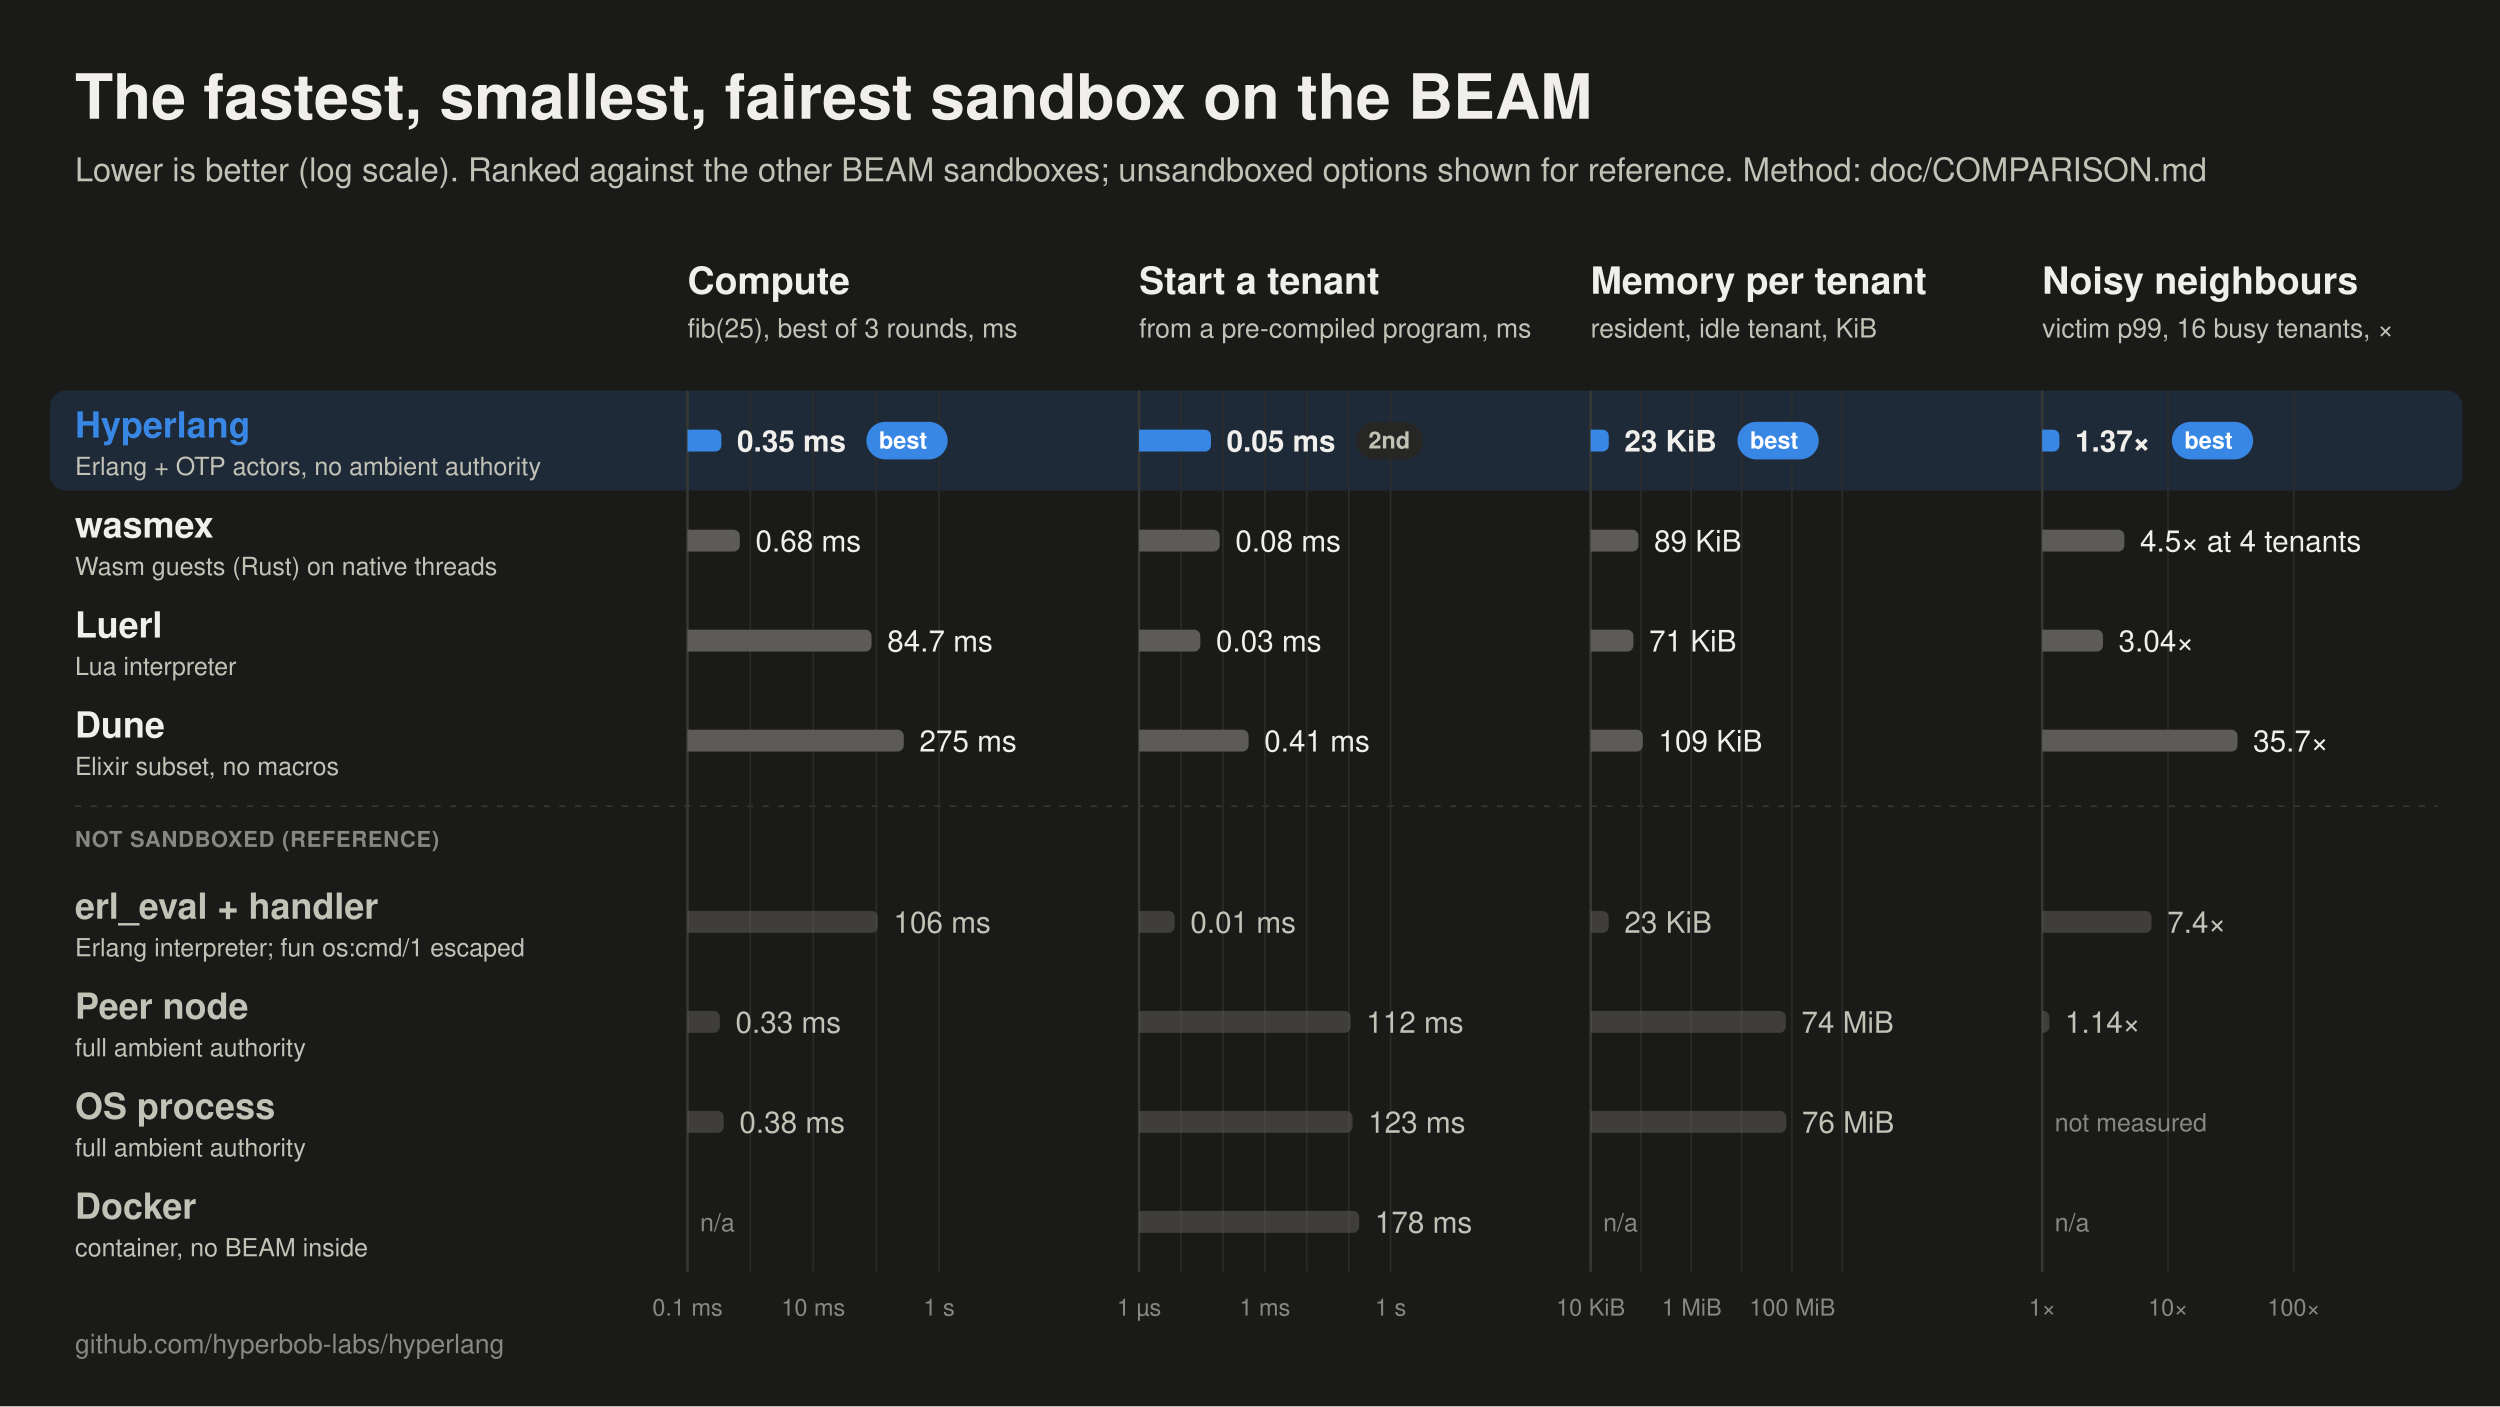
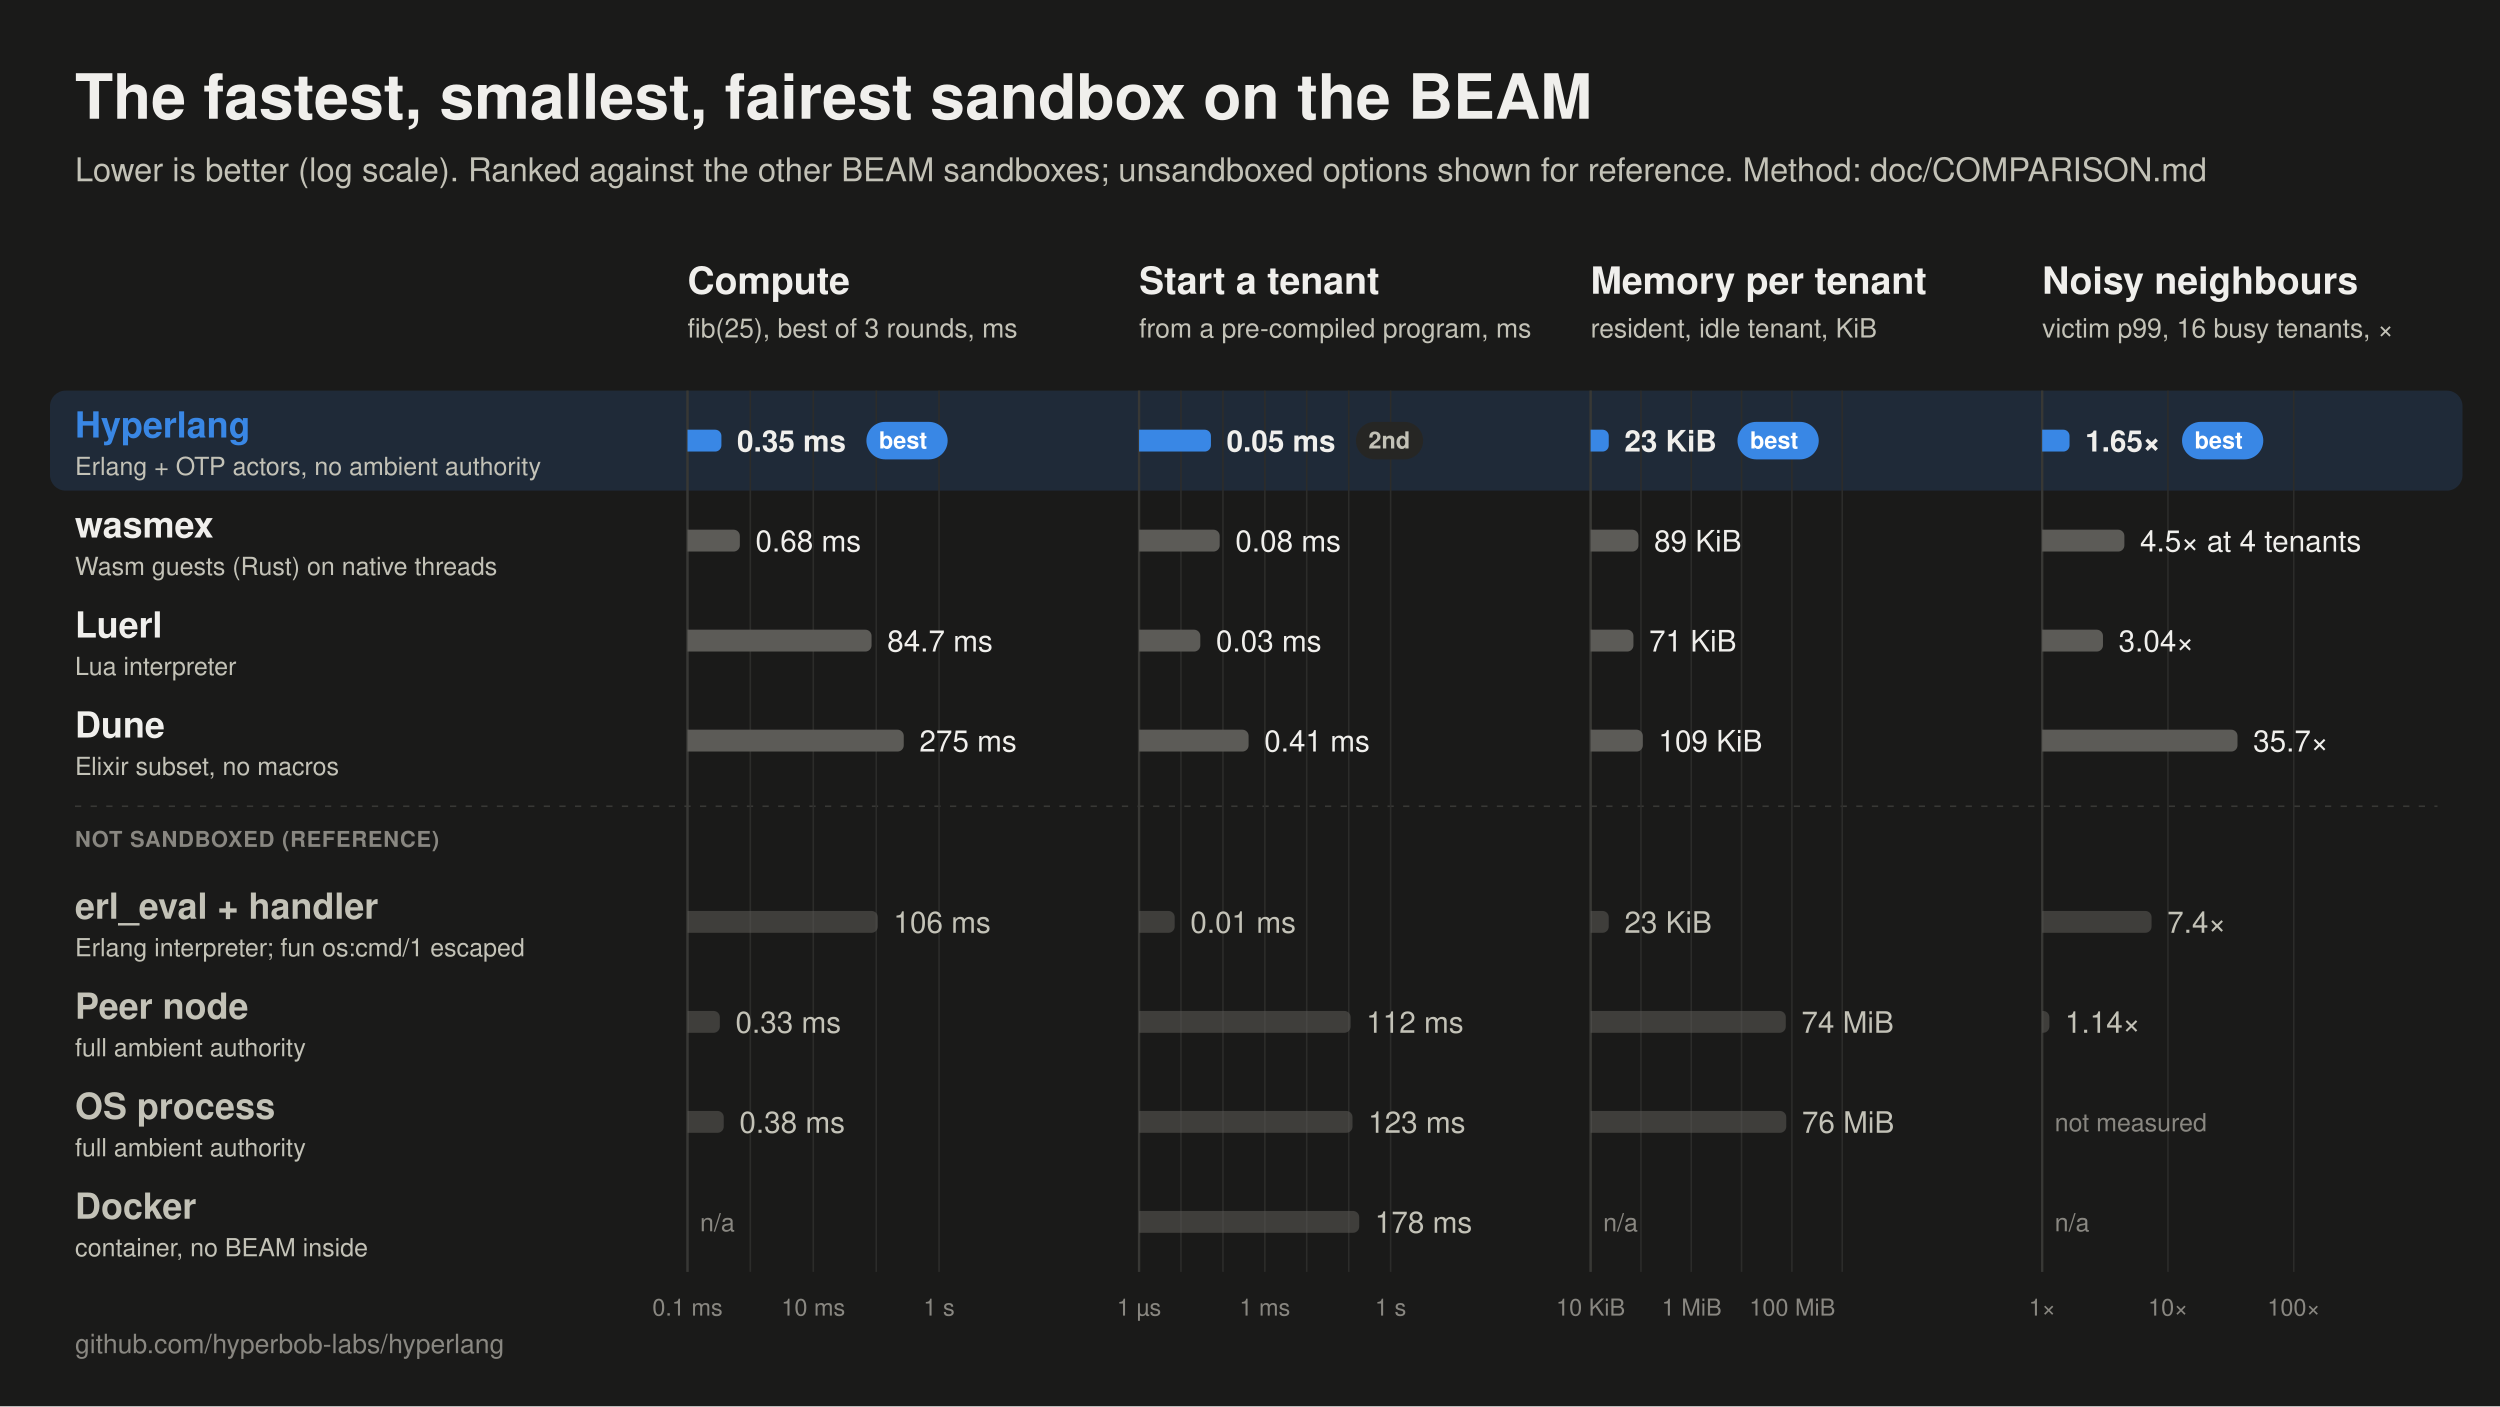
<svg xmlns="http://www.w3.org/2000/svg" width="1600" height="900" viewBox="0 0 1600 900" font-family="system-ui, -apple-system, 'Segoe UI', Helvetica, Arial, sans-serif" role="img" aria-labelledby="t d">
  <rect width="1600" height="900" fill="#1a1a19" />
  <text x="48" y="76" font-size="40" font-weight="650" fill="#f0efec">The fastest, smallest, fairest sandbox on the BEAM</text>
  <text x="48" y="116" font-size="21" fill="#c3c2b7">Lower is better (log scale). Ranked against the other BEAM sandboxes; unsandboxed options shown for reference. Method: doc/COMPARISON.md</text>
  <rect x="32" y="250" width="1544" height="64" rx="10" fill="#1f2a38" />
  <text x="48" y="280" font-size="23" font-weight="700" fill="#3987e5">Hyperlang</text>
  <text x="48" y="304" font-size="16" fill="#c3c2b7">Erlang + OTP actors, no ambient authority</text>
  <text x="48" y="344" font-size="23" font-weight="600" fill="#f0efec">wasmex</text>
  <text x="48" y="368" font-size="16" fill="#c3c2b7">Wasm guests (Rust) on native threads</text>
  <text x="48" y="408" font-size="23" font-weight="600" fill="#f0efec">Luerl</text>
  <text x="48" y="432" font-size="16" fill="#c3c2b7">Lua interpreter</text>
  <text x="48" y="472" font-size="23" font-weight="600" fill="#f0efec">Dune</text>
  <text x="48" y="496" font-size="16" fill="#c3c2b7">Elixir subset, no macros</text>
  <line x1="48" y1="516.0" x2="1560" y2="516.0" stroke="#383835" stroke-width="1" stroke-dasharray="4 6" />
  <text x="48" y="542.0" font-size="14" font-weight="600" fill="#898781" letter-spacing="0.5">NOT SANDBOXED (REFERENCE)</text>
  <text x="48" y="588" font-size="23" font-weight="600" fill="#c3c2b7">erl_eval + handler</text>
  <text x="48" y="612" font-size="16" fill="#c3c2b7">Erlang interpreter; fun os:cmd/1 escaped</text>
  <text x="48" y="652" font-size="23" font-weight="600" fill="#c3c2b7">Peer node</text>
  <text x="48" y="676" font-size="16" fill="#c3c2b7">full ambient authority</text>
  <text x="48" y="716" font-size="23" font-weight="600" fill="#c3c2b7">OS process</text>
  <text x="48" y="740" font-size="16" fill="#c3c2b7">full ambient authority</text>
  <text x="48" y="780" font-size="23" font-weight="600" fill="#c3c2b7">Docker</text>
  <text x="48" y="804" font-size="16" fill="#c3c2b7">container, no BEAM inside</text>
  <text x="440.0" y="188" font-size="24" font-weight="650" fill="#f0efec">Compute</text>
  <text x="440.0" y="216" font-size="17" fill="#c3c2b7">fib(25), best of 3 rounds, ms</text>
  <line x1="440.0" y1="250" x2="440.0" y2="814" stroke="#2c2c2a" stroke-width="1" />
  <line x1="480.2" y1="250" x2="480.2" y2="814" stroke="#2c2c2a" stroke-width="1" />
  <line x1="520.5" y1="250" x2="520.5" y2="814" stroke="#2c2c2a" stroke-width="1" />
  <line x1="560.8" y1="250" x2="560.8" y2="814" stroke="#2c2c2a" stroke-width="1" />
  <line x1="601.0" y1="250" x2="601.0" y2="814" stroke="#2c2c2a" stroke-width="1" />
  <text x="440.0" y="842" font-size="15" fill="#898781" text-anchor="middle">0.1 ms</text>
  <text x="520.5" y="842" font-size="15" fill="#898781" text-anchor="middle">10 ms</text>
  <text x="601.0" y="842" font-size="15" fill="#898781" text-anchor="middle">1 s</text>
  <line x1="440.0" y1="250" x2="440.0" y2="814" stroke="#383835" stroke-width="1.5" />
  <path d="M440.0,275.0 h17.7 a4,4 0 0 1 4,4 v6 a4,4 0 0 1 -4,4 h-17.7 z" fill="#3987e5" opacity="1" />
  <text x="471.7" y="289.0" font-size="19" font-weight="700" fill="#f0efec">0.35 ms</text>
  <rect x="554.5" y="270.0" width="52" height="24" rx="12" fill="#3987e5" />
  <text x="562.5" y="287.0" font-size="15" font-weight="700" fill="#ffffff">best</text>
  <path d="M440.0,339.0 h29.5 a4,4 0 0 1 4,4 v6 a4,4 0 0 1 -4,4 h-29.5 z" fill="#5c5b57" opacity="1" />
  <text x="483.5" y="353.0" font-size="19" font-weight="500" fill="#f0efec">0.68 ms</text>
  <path d="M440.0,403.0 h113.8 a4,4 0 0 1 4,4 v6 a4,4 0 0 1 -4,4 h-113.8 z" fill="#5c5b57" opacity="1" />
  <text x="567.8" y="417.0" font-size="19" font-weight="500" fill="#f0efec">84.7 ms</text>
  <path d="M440.0,467.0 h134.4 a4,4 0 0 1 4,4 v6 a4,4 0 0 1 -4,4 h-134.4 z" fill="#5c5b57" opacity="1" />
  <text x="588.4" y="481.0" font-size="19" font-weight="500" fill="#f0efec">275 ms</text>
  <path d="M440.0,583.0 h117.8 a4,4 0 0 1 4,4 v6 a4,4 0 0 1 -4,4 h-117.8 z" fill="#5c5b57" opacity="0.55" />
  <text x="571.8" y="597.0" font-size="19" font-weight="500" fill="#c3c2b7">106 ms</text>
  <path d="M440.0,647.0 h16.7 a4,4 0 0 1 4,4 v6 a4,4 0 0 1 -4,4 h-16.7 z" fill="#5c5b57" opacity="0.55" />
  <text x="470.7" y="661.0" font-size="19" font-weight="500" fill="#c3c2b7">0.33 ms</text>
  <path d="M440.0,711.0 h19.2 a4,4 0 0 1 4,4 v6 a4,4 0 0 1 -4,4 h-19.2 z" fill="#5c5b57" opacity="0.55" />
  <text x="473.2" y="725.0" font-size="19" font-weight="500" fill="#c3c2b7">0.38 ms</text>
  <text x="448.0" y="788.0" font-size="16" fill="#898781">n/a</text>
  <text x="729.0" y="188" font-size="24" font-weight="650" fill="#f0efec">Start a tenant</text>
  <text x="729.0" y="216" font-size="17" fill="#c3c2b7">from a pre-compiled program, ms</text>
  <line x1="729.0" y1="250" x2="729.0" y2="814" stroke="#2c2c2a" stroke-width="1" />
  <line x1="755.8" y1="250" x2="755.8" y2="814" stroke="#2c2c2a" stroke-width="1" />
  <line x1="782.7" y1="250" x2="782.7" y2="814" stroke="#2c2c2a" stroke-width="1" />
  <line x1="809.5" y1="250" x2="809.5" y2="814" stroke="#2c2c2a" stroke-width="1" />
  <line x1="836.3" y1="250" x2="836.3" y2="814" stroke="#2c2c2a" stroke-width="1" />
  <line x1="863.2" y1="250" x2="863.2" y2="814" stroke="#2c2c2a" stroke-width="1" />
  <line x1="890.0" y1="250" x2="890.0" y2="814" stroke="#2c2c2a" stroke-width="1" />
  <text x="729.0" y="842" font-size="15" fill="#898781" text-anchor="middle">1 µs</text>
  <text x="809.5" y="842" font-size="15" fill="#898781" text-anchor="middle">1 ms</text>
  <text x="890.0" y="842" font-size="15" fill="#898781" text-anchor="middle">1 s</text>
  <line x1="729.0" y1="250" x2="729.0" y2="814" stroke="#383835" stroke-width="1.5" />
  <path d="M729.0,275.0 h42.0 a4,4 0 0 1 4,4 v6 a4,4 0 0 1 -4,4 h-42.0 z" fill="#3987e5" opacity="1" />
  <text x="785.0" y="289.0" font-size="19" font-weight="700" fill="#f0efec">0.05 ms</text>
  <rect x="867.8" y="270.0" width="43" height="24" rx="12" fill="#262624" />
  <text x="875.8" y="287.0" font-size="15" font-weight="700" fill="#c3c2b7">2nd</text>
  <path d="M729.0,339.0 h47.6 a4,4 0 0 1 4,4 v6 a4,4 0 0 1 -4,4 h-47.6 z" fill="#5c5b57" opacity="1" />
  <text x="790.6" y="353.0" font-size="19" font-weight="500" fill="#f0efec">0.08 ms</text>
  <path d="M729.0,403.0 h35.2 a4,4 0 0 1 4,4 v6 a4,4 0 0 1 -4,4 h-35.2 z" fill="#5c5b57" opacity="1" />
  <text x="778.2" y="417.0" font-size="19" font-weight="500" fill="#f0efec">0.03 ms</text>
  <path d="M729.0,467.0 h66.1 a4,4 0 0 1 4,4 v6 a4,4 0 0 1 -4,4 h-66.1 z" fill="#5c5b57" opacity="1" />
  <text x="809.1" y="481.0" font-size="19" font-weight="500" fill="#f0efec">0.41 ms</text>
  <path d="M729.0,583.0 h18.8 a4,4 0 0 1 4,4 v6 a4,4 0 0 1 -4,4 h-18.8 z" fill="#5c5b57" opacity="0.55" />
  <text x="761.8" y="597.0" font-size="19" font-weight="500" fill="#c3c2b7">0.01 ms</text>
  <path d="M729.0,647.0 h131.4 a4,4 0 0 1 4,4 v6 a4,4 0 0 1 -4,4 h-131.4 z" fill="#5c5b57" opacity="0.55" />
  <text x="874.4" y="661.0" font-size="19" font-weight="500" fill="#c3c2b7">112 ms</text>
  <path d="M729.0,711.0 h132.6 a4,4 0 0 1 4,4 v6 a4,4 0 0 1 -4,4 h-132.6 z" fill="#5c5b57" opacity="0.55" />
  <text x="875.6" y="725.0" font-size="19" font-weight="500" fill="#c3c2b7">123 ms</text>
  <path d="M729.0,775.0 h136.9 a4,4 0 0 1 4,4 v6 a4,4 0 0 1 -4,4 h-136.9 z" fill="#5c5b57" opacity="0.55" />
  <text x="879.9" y="789.0" font-size="19" font-weight="500" fill="#c3c2b7">178 ms</text>
  <text x="1018.0" y="188" font-size="24" font-weight="650" fill="#f0efec">Memory per tenant</text>
  <text x="1018.0" y="216" font-size="17" fill="#c3c2b7">resident, idle tenant, KiB</text>
  <line x1="1018.0" y1="250" x2="1018.0" y2="814" stroke="#2c2c2a" stroke-width="1" />
  <line x1="1050.2" y1="250" x2="1050.2" y2="814" stroke="#2c2c2a" stroke-width="1" />
  <line x1="1082.4" y1="250" x2="1082.4" y2="814" stroke="#2c2c2a" stroke-width="1" />
  <line x1="1114.6" y1="250" x2="1114.6" y2="814" stroke="#2c2c2a" stroke-width="1" />
  <line x1="1146.8" y1="250" x2="1146.8" y2="814" stroke="#2c2c2a" stroke-width="1" />
  <line x1="1179.0" y1="250" x2="1179.0" y2="814" stroke="#2c2c2a" stroke-width="1" />
  <text x="1018.0" y="842" font-size="15" fill="#898781" text-anchor="middle">10 KiB</text>
  <text x="1082.7" y="842" font-size="15" fill="#898781" text-anchor="middle">1 MiB</text>
  <text x="1147.1" y="842" font-size="15" fill="#898781" text-anchor="middle">100 MiB</text>
  <line x1="1018.0" y1="250" x2="1018.0" y2="814" stroke="#383835" stroke-width="1.5" />
  <path d="M1018.0,275.0 h7.6 a4,4 0 0 1 4,4 v6 a4,4 0 0 1 -4,4 h-7.6 z" fill="#3987e5" opacity="1" />
  <text x="1039.6" y="289.0" font-size="19" font-weight="700" fill="#f0efec">23 KiB</text>
  <rect x="1112.0" y="270.0" width="52" height="24" rx="12" fill="#3987e5" />
  <text x="1120.0" y="287.0" font-size="15" font-weight="700" fill="#ffffff">best</text>
  <path d="M1018.0,339.0 h26.6 a4,4 0 0 1 4,4 v6 a4,4 0 0 1 -4,4 h-26.6 z" fill="#5c5b57" opacity="1" />
  <text x="1058.6" y="353.0" font-size="19" font-weight="500" fill="#f0efec">89 KiB</text>
  <path d="M1018.0,403.0 h23.4 a4,4 0 0 1 4,4 v6 a4,4 0 0 1 -4,4 h-23.4 z" fill="#5c5b57" opacity="1" />
  <text x="1055.4" y="417.0" font-size="19" font-weight="500" fill="#f0efec">71 KiB</text>
  <path d="M1018.0,467.0 h29.4 a4,4 0 0 1 4,4 v6 a4,4 0 0 1 -4,4 h-29.4 z" fill="#5c5b57" opacity="1" />
  <text x="1061.4" y="481.0" font-size="19" font-weight="500" fill="#f0efec">109 KiB</text>
  <path d="M1018.0,583.0 h7.6 a4,4 0 0 1 4,4 v6 a4,4 0 0 1 -4,4 h-7.6 z" fill="#5c5b57" opacity="0.55" />
  <text x="1039.6" y="597.0" font-size="19" font-weight="500" fill="#c3c2b7">23 KiB</text>
  <path d="M1018.0,647.0 h120.9 a4,4 0 0 1 4,4 v6 a4,4 0 0 1 -4,4 h-120.9 z" fill="#5c5b57" opacity="0.55" />
  <text x="1152.9" y="661.0" font-size="19" font-weight="500" fill="#c3c2b7">74 MiB</text>
  <path d="M1018.0,711.0 h121.2 a4,4 0 0 1 4,4 v6 a4,4 0 0 1 -4,4 h-121.2 z" fill="#5c5b57" opacity="0.55" />
  <text x="1153.2" y="725.0" font-size="19" font-weight="500" fill="#c3c2b7">76 MiB</text>
  <text x="1026.0" y="788.0" font-size="16" fill="#898781">n/a</text>
  <text x="1307.0" y="188" font-size="24" font-weight="650" fill="#f0efec">Noisy neighbours</text>
  <text x="1307.0" y="216" font-size="17" fill="#c3c2b7">victim p99, 16 busy tenants, ×</text>
  <line x1="1307.0" y1="250" x2="1307.0" y2="814" stroke="#2c2c2a" stroke-width="1" />
  <line x1="1387.5" y1="250" x2="1387.5" y2="814" stroke="#2c2c2a" stroke-width="1" />
  <line x1="1468.0" y1="250" x2="1468.0" y2="814" stroke="#2c2c2a" stroke-width="1" />
  <text x="1307.0" y="842" font-size="15" fill="#898781" text-anchor="middle">1×</text>
  <text x="1387.5" y="842" font-size="15" fill="#898781" text-anchor="middle">10×</text>
  <text x="1468.0" y="842" font-size="15" fill="#898781" text-anchor="middle">100×</text>
  <line x1="1307.0" y1="250" x2="1307.0" y2="814" stroke="#383835" stroke-width="1.5" />
-   <path d="M1307.0,275.0 h7.0 a4,4 0 0 1 4,4 v6 a4,4 0 0 1 -4,4 h-7.0 z" fill="#3987e5" opacity="1" />
-   <text x="1328.0" y="289.0" font-size="19" font-weight="700" fill="#f0efec">1.37×</text>
-   <rect x="1390.0" y="270.0" width="52" height="24" rx="12" fill="#3987e5" />
-   <text x="1398.0" y="287.0" font-size="15" font-weight="700" fill="#ffffff">best</text>
+   <path d="M1307.0,275.0 h13.5 a4,4 0 0 1 4,4 v6 a4,4 0 0 1 -4,4 h-13.5 z" fill="#3987e5" opacity="1" />
+   <text x="1334.5" y="289.0" font-size="19" font-weight="700" fill="#f0efec">1.65×</text>
+   <rect x="1396.5" y="270.0" width="52" height="24" rx="12" fill="#3987e5" />
+   <text x="1404.5" y="287.0" font-size="15" font-weight="700" fill="#ffffff">best</text>
  <path d="M1307.0,339.0 h48.6 a4,4 0 0 1 4,4 v6 a4,4 0 0 1 -4,4 h-48.6 z" fill="#5c5b57" opacity="1" />
  <text x="1369.6" y="353.0" font-size="19" font-weight="500" fill="#f0efec">4.5× at 4 tenants</text>
  <path d="M1307.0,403.0 h34.9 a4,4 0 0 1 4,4 v6 a4,4 0 0 1 -4,4 h-34.9 z" fill="#5c5b57" opacity="1" />
  <text x="1355.9" y="417.0" font-size="19" font-weight="500" fill="#f0efec">3.04×</text>
  <path d="M1307.0,467.0 h121.0 a4,4 0 0 1 4,4 v6 a4,4 0 0 1 -4,4 h-121.0 z" fill="#5c5b57" opacity="1" />
  <text x="1442.0" y="481.0" font-size="19" font-weight="500" fill="#f0efec">35.7×</text>
  <path d="M1307.0,583.0 h66.0 a4,4 0 0 1 4,4 v6 a4,4 0 0 1 -4,4 h-66.0 z" fill="#5c5b57" opacity="0.55" />
  <text x="1387.0" y="597.0" font-size="19" font-weight="500" fill="#c3c2b7">7.4×</text>
  <path d="M1307.0,647.0 h0.6 a4,4 0 0 1 4,4 v6 a4,4 0 0 1 -4,4 h-0.6 z" fill="#5c5b57" opacity="0.55" />
  <text x="1321.6" y="661.0" font-size="19" font-weight="500" fill="#c3c2b7">1.14×</text>
  <text x="1315.0" y="724.0" font-size="16" fill="#898781">not measured</text>
  <text x="1315.0" y="788.0" font-size="16" fill="#898781">n/a</text>
  <text x="48" y="866" font-size="17" fill="#898781">github.com/hyperbob-labs/hyperlang</text>
</svg>
